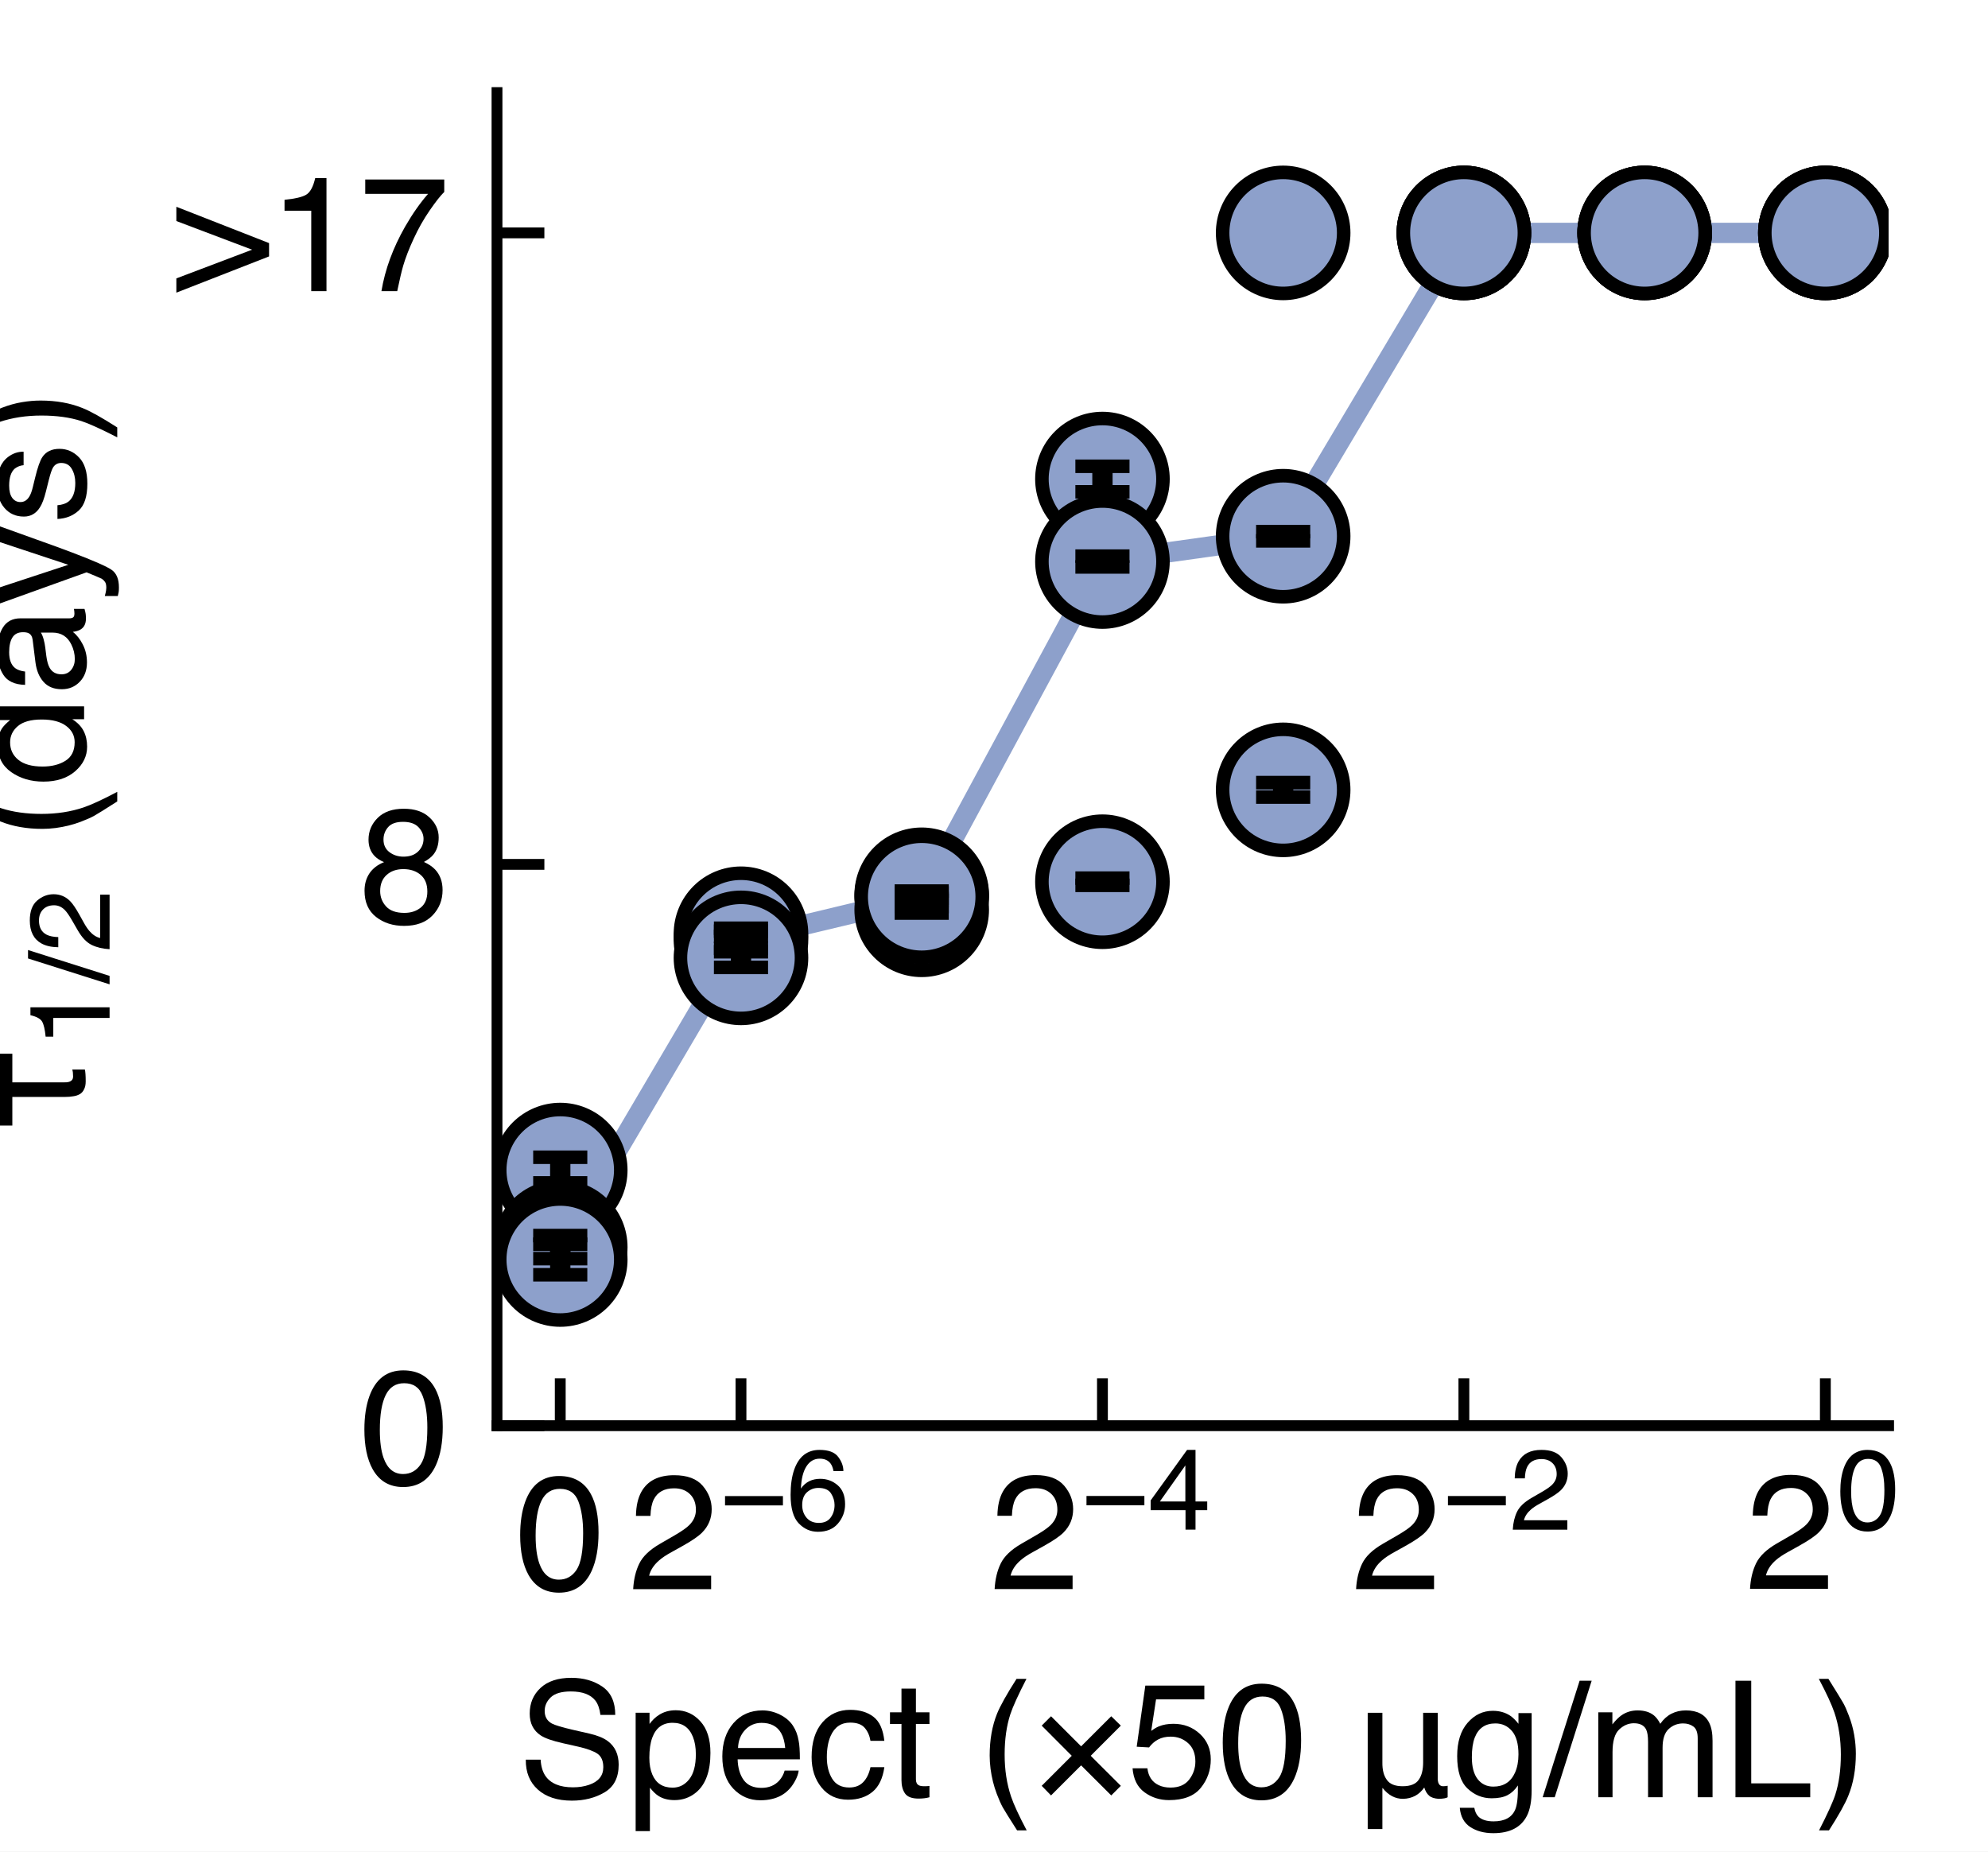
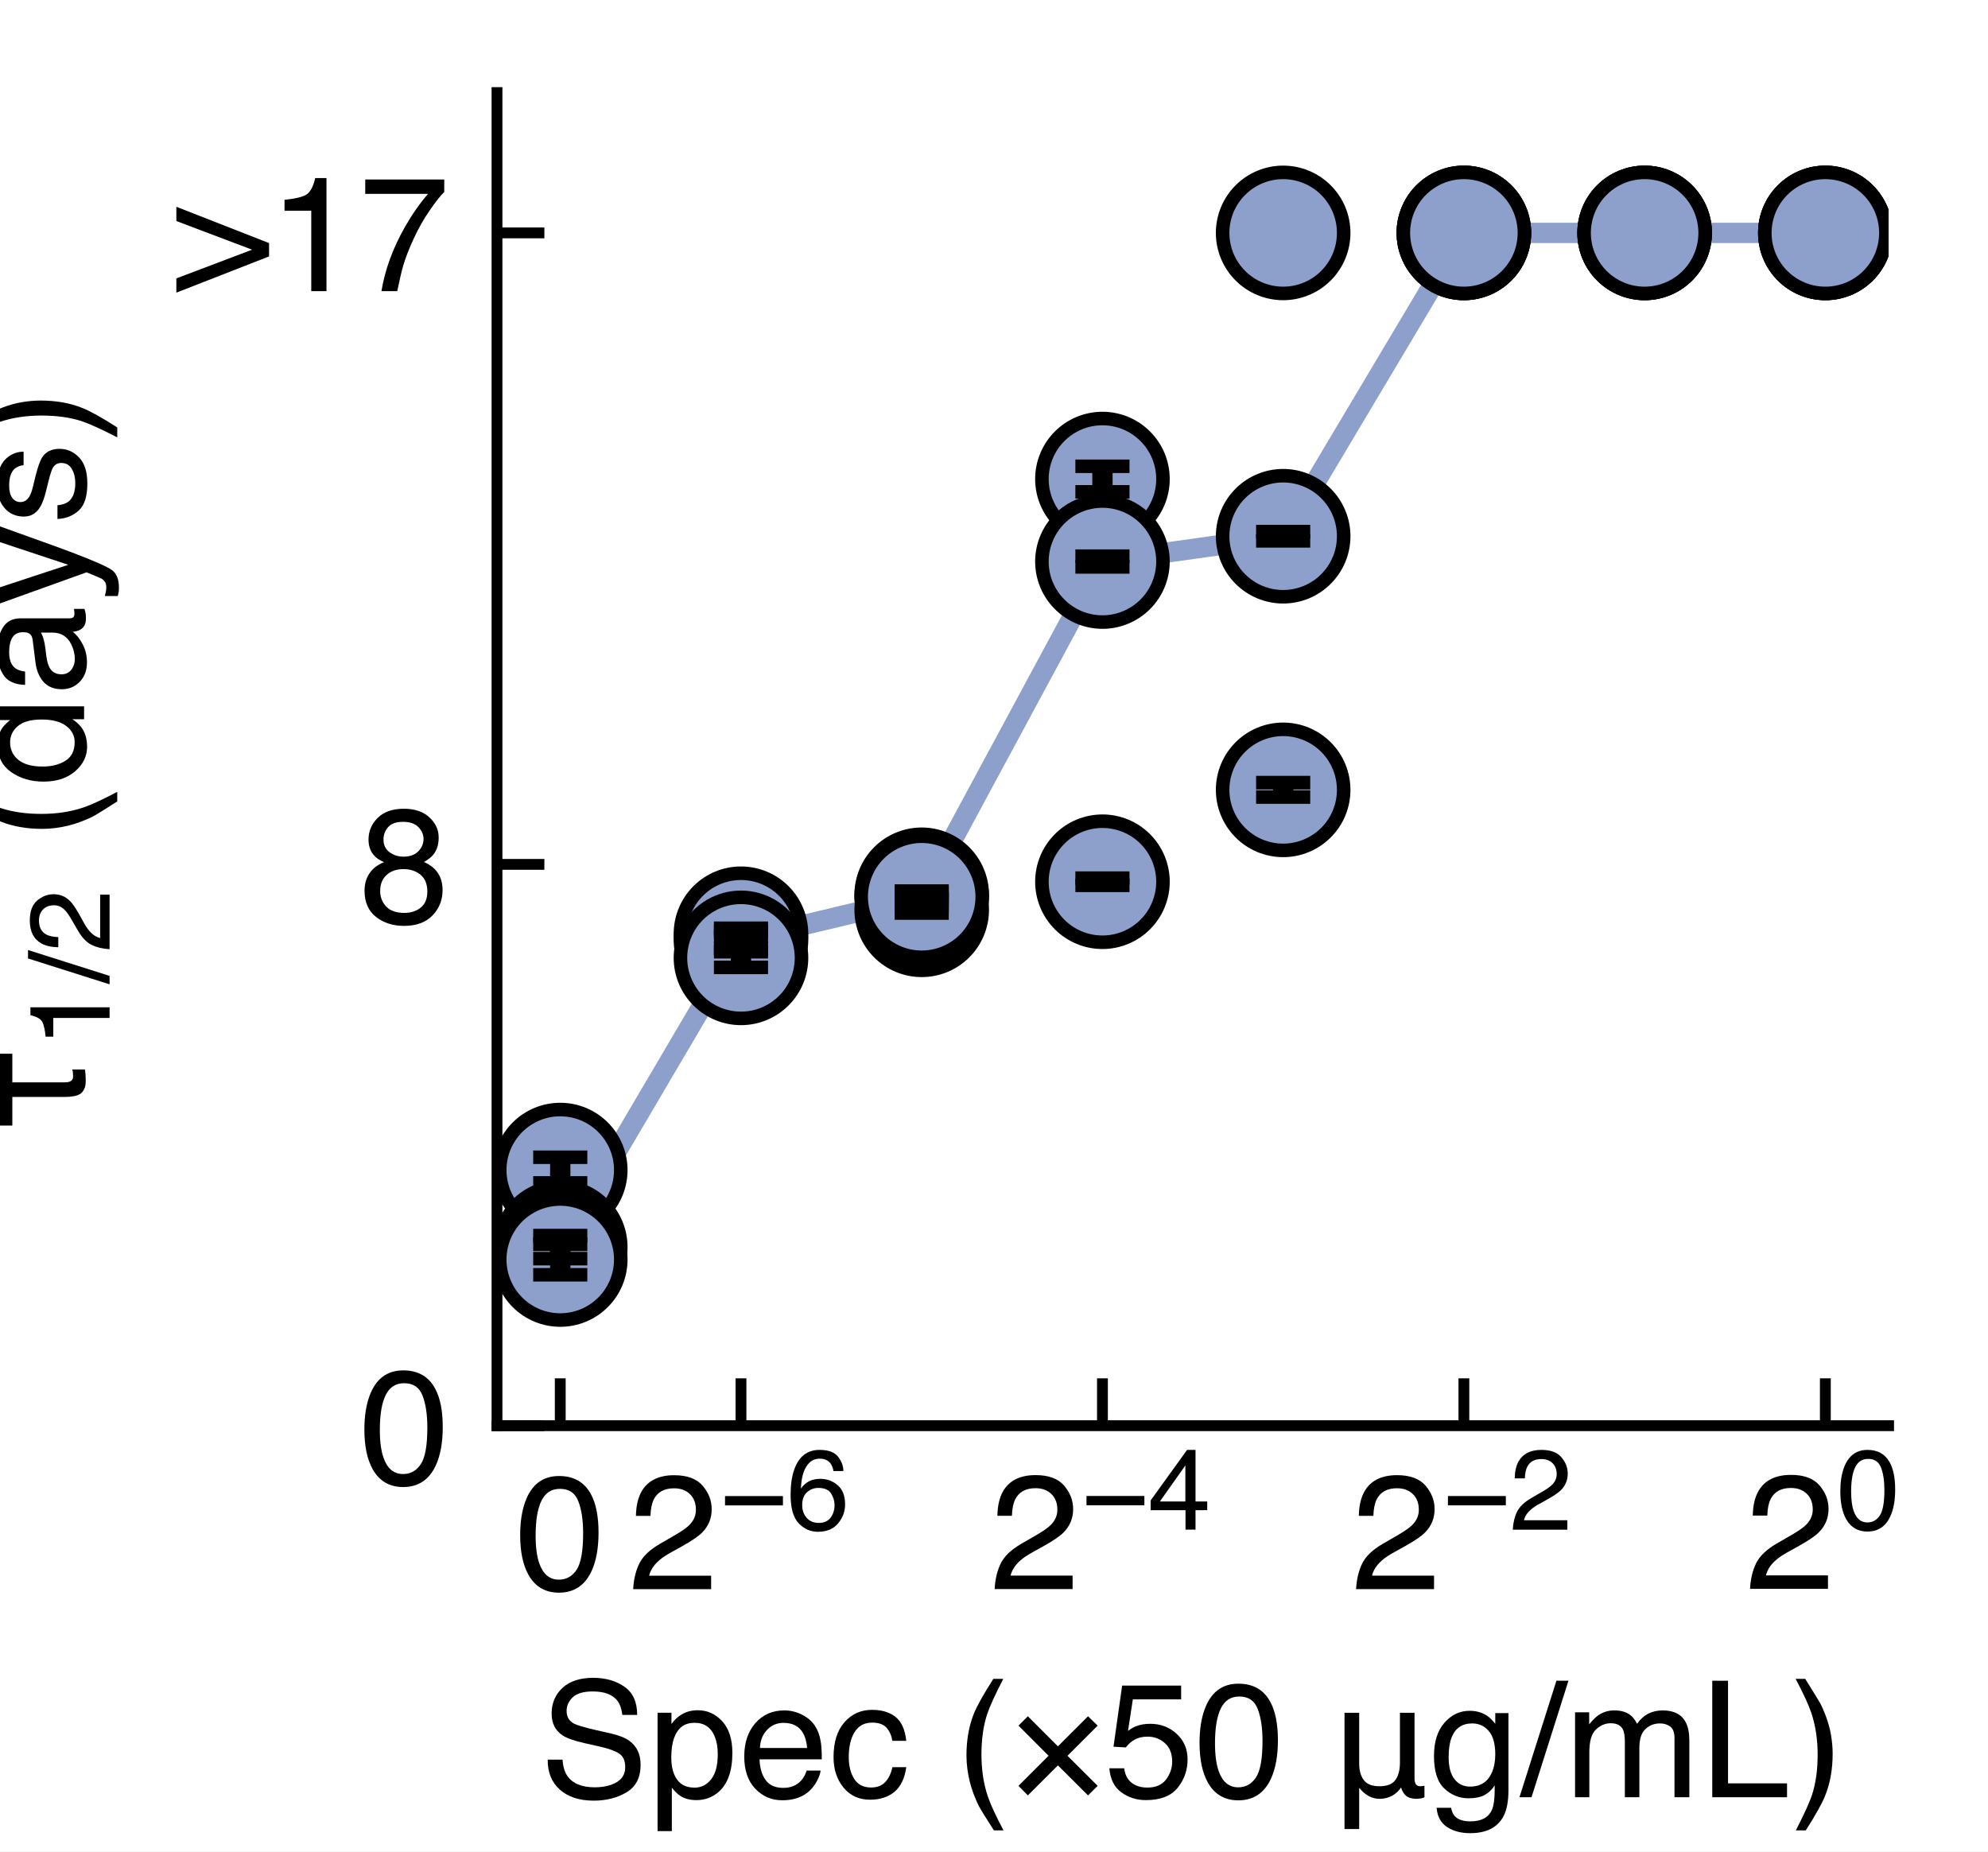
<svg xmlns="http://www.w3.org/2000/svg" xmlns:xlink="http://www.w3.org/1999/xlink" width="146.88pt" height="136.8pt" viewBox="0 0 146.88 136.8" version="1.1">
  <defs>
    <style type="text/css">*{stroke-linejoin: round; stroke-linecap: butt}</style>
  </defs>
  <g id="figure_1">
    <g id="patch_1">
      <path d="M 0 136.8  L 146.88 136.8  L 146.88 0  L 0 0  z " style="fill: #ffffff" />
    </g>
    <g id="axes_1">
      <g id="patch_2">
        <path d="M 36.72 105.336  L 139.536 105.336  L 139.536 6.84  L 36.72 6.84  z " style="fill: #ffffff" />
      </g>
      <g id="line2d_1">
-         <path d="M 41.393 92.141  L 54.746 69.451  L 68.099 66.256  L 81.452 41.489  L 94.804 39.619  L 108.157 17.208  L 121.51 17.208  L 134.863 17.208  " clip-path="url(#p0ee247a6ad)" style="fill: none; stroke: #8da0cb; stroke-width: 1.5; stroke-linecap: square" />
+         <path d="M 41.393 92.141  L 54.746 69.451  L 68.099 66.256  L 81.452 41.489  L 94.804 39.619  L 108.157 17.208  L 121.51 17.208  L 134.863 17.208  " clip-path="url(#pf0d273e343)" style="fill: none; stroke: #8da0cb; stroke-width: 1.5; stroke-linecap: square" />
      </g>
      <g id="PathCollection_1">
        <defs>
-           <path id="m793148f923" d="M 0 4.472  C 1.186 4.472 2.324 4.001 3.162 3.162  C 4.001 2.324 4.472 1.186 4.472 0  C 4.472 -1.186 4.001 -2.324 3.162 -3.162  C 2.324 -4.001 1.186 -4.472 0 -4.472  C -1.186 -4.472 -2.324 -4.001 -3.162 -3.162  C -4.001 -2.324 -4.472 -1.186 -4.472 0  C -4.472 1.186 -4.001 2.324 -3.162 3.162  C -2.324 4.001 -1.186 4.472 0 4.472  z " style="stroke: #000000" />
+           <path id="m8f351ffa37" d="M 0 4.472  C 1.186 4.472 2.324 4.001 3.162 3.162  C 4.001 2.324 4.472 1.186 4.472 0  C 4.472 -1.186 4.001 -2.324 3.162 -3.162  C 2.324 -4.001 1.186 -4.472 0 -4.472  C -1.186 -4.472 -2.324 -4.001 -3.162 -3.162  C -4.001 -2.324 -4.472 -1.186 -4.472 0  C -4.472 1.186 -4.001 2.324 -3.162 3.162  C -2.324 4.001 -1.186 4.472 0 4.472  z " style="stroke: #000000" />
        </defs>
-         <g clip-path="url(#p0ee247a6ad)">
-           <use xlink:href="#m793148f923" x="41.393" y="86.449" style="fill: #8da0cb; stroke: #000000" />
-           <use xlink:href="#m793148f923" x="54.746" y="69.451" style="fill: #8da0cb; stroke: #000000" />
-           <use xlink:href="#m793148f923" x="68.099" y="67.22" style="fill: #8da0cb; stroke: #000000" />
-           <use xlink:href="#m793148f923" x="81.452" y="65.146" style="fill: #8da0cb; stroke: #000000" />
-           <use xlink:href="#m793148f923" x="94.804" y="58.358" style="fill: #8da0cb; stroke: #000000" />
-           <use xlink:href="#m793148f923" x="108.157" y="17.208" style="fill: #8da0cb; stroke: #000000" />
-           <use xlink:href="#m793148f923" x="121.51" y="17.208" style="fill: #8da0cb; stroke: #000000" />
-           <use xlink:href="#m793148f923" x="134.863" y="17.208" style="fill: #8da0cb; stroke: #000000" />
+         <g clip-path="url(#pf0d273e343)">
+           <use xlink:href="#m8f351ffa37" x="41.393" y="86.449" style="fill: #8da0cb; stroke: #000000" />
+           <use xlink:href="#m8f351ffa37" x="54.746" y="69.451" style="fill: #8da0cb; stroke: #000000" />
+           <use xlink:href="#m8f351ffa37" x="68.099" y="67.22" style="fill: #8da0cb; stroke: #000000" />
+           <use xlink:href="#m8f351ffa37" x="81.452" y="65.146" style="fill: #8da0cb; stroke: #000000" />
+           <use xlink:href="#m8f351ffa37" x="94.804" y="58.358" style="fill: #8da0cb; stroke: #000000" />
+           <use xlink:href="#m8f351ffa37" x="108.157" y="17.208" style="fill: #8da0cb; stroke: #000000" />
+           <use xlink:href="#m8f351ffa37" x="121.51" y="17.208" style="fill: #8da0cb; stroke: #000000" />
+           <use xlink:href="#m8f351ffa37" x="134.863" y="17.208" style="fill: #8da0cb; stroke: #000000" />
        </g>
      </g>
      <g id="PathCollection_2">
-         <g clip-path="url(#p0ee247a6ad)">
-           <use xlink:href="#m793148f923" x="41.393" y="92.141" style="fill: #8da0cb; stroke: #000000" />
-           <use xlink:href="#m793148f923" x="54.746" y="68.99" style="fill: #8da0cb; stroke: #000000" />
-           <use xlink:href="#m793148f923" x="68.099" y="66.111" style="fill: #8da0cb; stroke: #000000" />
-           <use xlink:href="#m793148f923" x="81.452" y="35.394" style="fill: #8da0cb; stroke: #000000" />
-           <use xlink:href="#m793148f923" x="94.804" y="17.208" style="fill: #8da0cb; stroke: #000000" />
-           <use xlink:href="#m793148f923" x="108.157" y="17.208" style="fill: #8da0cb; stroke: #000000" />
-           <use xlink:href="#m793148f923" x="121.51" y="17.208" style="fill: #8da0cb; stroke: #000000" />
-           <use xlink:href="#m793148f923" x="134.863" y="17.208" style="fill: #8da0cb; stroke: #000000" />
+         <g clip-path="url(#pf0d273e343)">
+           <use xlink:href="#m8f351ffa37" x="41.393" y="92.141" style="fill: #8da0cb; stroke: #000000" />
+           <use xlink:href="#m8f351ffa37" x="54.746" y="68.99" style="fill: #8da0cb; stroke: #000000" />
+           <use xlink:href="#m8f351ffa37" x="68.099" y="66.111" style="fill: #8da0cb; stroke: #000000" />
+           <use xlink:href="#m8f351ffa37" x="81.452" y="35.394" style="fill: #8da0cb; stroke: #000000" />
+           <use xlink:href="#m8f351ffa37" x="94.804" y="17.208" style="fill: #8da0cb; stroke: #000000" />
+           <use xlink:href="#m8f351ffa37" x="108.157" y="17.208" style="fill: #8da0cb; stroke: #000000" />
+           <use xlink:href="#m8f351ffa37" x="121.51" y="17.208" style="fill: #8da0cb; stroke: #000000" />
+           <use xlink:href="#m8f351ffa37" x="134.863" y="17.208" style="fill: #8da0cb; stroke: #000000" />
        </g>
      </g>
      <g id="PathCollection_3">
-         <g clip-path="url(#p0ee247a6ad)">
-           <use xlink:href="#m793148f923" x="41.393" y="93.058" style="fill: #8da0cb; stroke: #000000" />
-           <use xlink:href="#m793148f923" x="54.746" y="70.771" style="fill: #8da0cb; stroke: #000000" />
-           <use xlink:href="#m793148f923" x="68.099" y="66.256" style="fill: #8da0cb; stroke: #000000" />
-           <use xlink:href="#m793148f923" x="81.452" y="41.489" style="fill: #8da0cb; stroke: #000000" />
-           <use xlink:href="#m793148f923" x="94.804" y="39.619" style="fill: #8da0cb; stroke: #000000" />
-           <use xlink:href="#m793148f923" x="108.157" y="17.208" style="fill: #8da0cb; stroke: #000000" />
-           <use xlink:href="#m793148f923" x="121.51" y="17.208" style="fill: #8da0cb; stroke: #000000" />
-           <use xlink:href="#m793148f923" x="134.863" y="17.208" style="fill: #8da0cb; stroke: #000000" />
+         <g clip-path="url(#pf0d273e343)">
+           <use xlink:href="#m8f351ffa37" x="41.393" y="93.058" style="fill: #8da0cb; stroke: #000000" />
+           <use xlink:href="#m8f351ffa37" x="54.746" y="70.771" style="fill: #8da0cb; stroke: #000000" />
+           <use xlink:href="#m8f351ffa37" x="68.099" y="66.256" style="fill: #8da0cb; stroke: #000000" />
+           <use xlink:href="#m8f351ffa37" x="81.452" y="41.489" style="fill: #8da0cb; stroke: #000000" />
+           <use xlink:href="#m8f351ffa37" x="94.804" y="39.619" style="fill: #8da0cb; stroke: #000000" />
+           <use xlink:href="#m8f351ffa37" x="108.157" y="17.208" style="fill: #8da0cb; stroke: #000000" />
+           <use xlink:href="#m8f351ffa37" x="121.51" y="17.208" style="fill: #8da0cb; stroke: #000000" />
+           <use xlink:href="#m8f351ffa37" x="134.863" y="17.208" style="fill: #8da0cb; stroke: #000000" />
        </g>
      </g>
      <g id="matplotlib.axis_1">
        <g id="xtick_1">
          <g id="line2d_2">
            <defs>
-               <path id="m453dc7b1a5" d="M 0 0  L 0 -3.5  " style="stroke: #000000; stroke-width: 0.8" />
+               <path id="m16c80f80c4" d="M 0 0  L 0 -3.5  " style="stroke: #000000; stroke-width: 0.8" />
            </defs>
            <g>
-               <use xlink:href="#m453dc7b1a5" x="41.393" y="105.336" style="stroke: #000000; stroke-width: 0.8" />
+               <use xlink:href="#m16c80f80c4" x="41.393" y="105.336" style="stroke: #000000; stroke-width: 0.8" />
            </g>
          </g>
          <g id="text_1">
            <g transform="translate(38.05689 117.4441) scale(0.12 -0.12)">
              <defs>
                <path id="Helvetica-30" d="M 1731 4475  Q 2600 4475 2988 3759  Q 3288 3206 3288 2244  Q 3288 1331 3016 734  Q 2622 -122 1728 -122  Q 922 -122 528 578  Q 200 1163 200 2147  Q 200 2909 397 3456  Q 766 4475 1731 4475  z M 1725 391  Q 2163 391 2422 778  Q 2681 1166 2681 2222  Q 2681 2984 2493 3476  Q 2306 3969 1766 3969  Q 1269 3969 1039 3501  Q 809 3034 809 2125  Q 809 1441 956 1025  Q 1181 391 1725 391  z " transform="scale(0.015625)" />
              </defs>
              <use xlink:href="#Helvetica-30" />
            </g>
          </g>
        </g>
        <g id="xtick_2">
          <g id="line2d_3">
            <g>
-               <use xlink:href="#m453dc7b1a5" x="54.746" y="105.336" style="stroke: #000000; stroke-width: 0.8" />
+               <use xlink:href="#m16c80f80c4" x="54.746" y="105.336" style="stroke: #000000; stroke-width: 0.8" />
            </g>
          </g>
          <g id="text_2">
            <g transform="translate(46.40618 117.4441) scale(0.12 -0.12)">
              <defs>
                <path id="Helvetica-32" d="M 200 0  Q 231 578 439 1006  Q 647 1434 1250 1784  L 1850 2131  Q 2253 2366 2416 2531  Q 2672 2791 2672 3125  Q 2672 3516 2437 3745  Q 2203 3975 1813 3975  Q 1234 3975 1013 3538  Q 894 3303 881 2888  L 309 2888  Q 319 3472 525 3841  Q 891 4491 1816 4491  Q 2584 4491 2939 4075  Q 3294 3659 3294 3150  Q 3294 2613 2916 2231  Q 2697 2009 2131 1694  L 1703 1456  Q 1397 1288 1222 1134  Q 909 863 828 531  L 3272 531  L 3272 0  L 200 0  z " transform="scale(0.015625)" />
                <path id="Helvetica-2212" d="M 3547 1894  L 3547 1369  L 288 1369  L 288 1894  L 3547 1894  z " transform="scale(0.015625)" />
                <path id="Helvetica-36" d="M 1872 4494  Q 2622 4494 2917 4105  Q 3213 3716 3213 3303  L 2656 3303  Q 2606 3569 2497 3719  Q 2294 4000 1881 4000  Q 1409 4000 1131 3564  Q 853 3128 822 2316  Q 1016 2600 1309 2741  Q 1578 2866 1909 2866  Q 2472 2866 2890 2506  Q 3309 2147 3309 1434  Q 3309 825 2912 354  Q 2516 -116 1781 -116  Q 1153 -116 697 361  Q 241 838 241 1966  Q 241 2800 444 3381  Q 834 4494 1872 4494  z M 1831 384  Q 2275 384 2495 682  Q 2716 981 2716 1388  Q 2716 1731 2519 2042  Q 2322 2353 1803 2353  Q 1441 2353 1167 2112  Q 894 1872 894 1388  Q 894 963 1142 673  Q 1391 384 1831 384  z " transform="scale(0.015625)" />
              </defs>
              <use xlink:href="#Helvetica-32" transform="translate(0 0.239063)" />
              <use xlink:href="#Helvetica-2212" transform="translate(56.53043 36.84687) scale(0.7)" />
              <use xlink:href="#Helvetica-36" transform="translate(97.40934 36.84687) scale(0.7)" />
            </g>
          </g>
        </g>
        <g id="xtick_3">
          <g id="line2d_4">
            <g>
-               <use xlink:href="#m453dc7b1a5" x="81.452" y="105.336" style="stroke: #000000; stroke-width: 0.8" />
+               <use xlink:href="#m16c80f80c4" x="81.452" y="105.336" style="stroke: #000000; stroke-width: 0.8" />
            </g>
          </g>
          <g id="text_3">
            <g transform="translate(73.11164 117.4441) scale(0.12 -0.12)">
              <defs>
                <path id="Helvetica-34" d="M 2116 1584  L 2116 3613  L 681 1584  L 2116 1584  z M 2125 0  L 2125 1094  L 163 1094  L 163 1644  L 2213 4488  L 2688 4488  L 2688 1584  L 3347 1584  L 3347 1094  L 2688 1094  L 2688 0  L 2125 0  z " transform="scale(0.015625)" />
              </defs>
              <use xlink:href="#Helvetica-32" transform="translate(0 0.304688)" />
              <use xlink:href="#Helvetica-2212" transform="translate(56.53043 36.9125) scale(0.7)" />
              <use xlink:href="#Helvetica-34" transform="translate(97.40934 36.9125) scale(0.7)" />
            </g>
          </g>
        </g>
        <g id="xtick_4">
          <g id="line2d_5">
            <g>
-               <use xlink:href="#m453dc7b1a5" x="108.157" y="105.336" style="stroke: #000000; stroke-width: 0.8" />
+               <use xlink:href="#m16c80f80c4" x="108.157" y="105.336" style="stroke: #000000; stroke-width: 0.8" />
            </g>
          </g>
          <g id="text_4">
            <g transform="translate(99.81709 117.4441) scale(0.12 -0.12)">
              <use xlink:href="#Helvetica-32" transform="translate(0 0.271875)" />
              <use xlink:href="#Helvetica-2212" transform="translate(56.53043 36.87969) scale(0.7)" />
              <use xlink:href="#Helvetica-32" transform="translate(97.40934 36.87969) scale(0.7)" />
            </g>
          </g>
        </g>
        <g id="xtick_5">
          <g id="line2d_6">
            <g>
-               <use xlink:href="#m453dc7b1a5" x="134.863" y="105.336" style="stroke: #000000; stroke-width: 0.8" />
+               <use xlink:href="#m16c80f80c4" x="134.863" y="105.336" style="stroke: #000000; stroke-width: 0.8" />
            </g>
          </g>
          <g id="text_5">
            <g transform="translate(128.9225 117.4441) scale(0.12 -0.12)">
              <use xlink:href="#Helvetica-32" transform="translate(0 0.446875)" />
              <use xlink:href="#Helvetica-30" transform="translate(56.53043 37.05469) scale(0.7)" />
            </g>
          </g>
        </g>
        <g id="text_6">
-           <g transform="translate(38.268 132.8254) scale(0.12 -0.12)">
+           <g transform="translate(39.888 132.8254) scale(0.12 -0.12)">
            <defs>
              <path id="Helvetica-53" d="M 894 1481  Q 916 1091 1078 847  Q 1388 391 2169 391  Q 2519 391 2806 491  Q 3363 684 3363 1184  Q 3363 1559 3128 1719  Q 2891 1875 2384 1991  L 1763 2131  Q 1153 2269 900 2434  Q 463 2722 463 3294  Q 463 3913 891 4309  Q 1319 4706 2103 4706  Q 2825 4706 3329 4357  Q 3834 4009 3834 3244  L 3250 3244  Q 3203 3613 3050 3809  Q 2766 4169 2084 4169  Q 1534 4169 1293 3937  Q 1053 3706 1053 3400  Q 1053 3063 1334 2906  Q 1519 2806 2169 2656  L 2813 2509  Q 3278 2403 3531 2219  Q 3969 1897 3969 1284  Q 3969 522 3414 194  Q 2859 -134 2125 -134  Q 1269 -134 784 303  Q 300 738 309 1481  L 894 1481  z M 2150 4716  L 2150 4716  z " transform="scale(0.015625)" />
              <path id="Helvetica-70" d="M 1825 378  Q 2219 378 2480 708  Q 2741 1038 2741 1694  Q 2741 2094 2625 2381  Q 2406 2934 1825 2934  Q 1241 2934 1025 2350  Q 909 2038 909 1556  Q 909 1169 1025 897  Q 1244 378 1825 378  z M 369 3331  L 916 3331  L 916 2888  Q 1084 3116 1284 3241  Q 1569 3428 1953 3428  Q 2522 3428 2919 2992  Q 3316 2556 3316 1747  Q 3316 653 2744 184  Q 2381 -113 1900 -113  Q 1522 -113 1266 53  Q 1116 147 931 375  L 931 -1334  L 369 -1334  L 369 3331  z " transform="scale(0.015625)" />
              <path id="Helvetica-65" d="M 1806 3422  Q 2163 3422 2497 3255  Q 2831 3088 3006 2822  Q 3175 2569 3231 2231  Q 3281 2000 3281 1494  L 828 1494  Q 844 984 1069 676  Q 1294 369 1766 369  Q 2206 369 2469 659  Q 2619 828 2681 1050  L 3234 1050  Q 3213 866 3089 639  Q 2966 413 2813 269  Q 2556 19 2178 -69  Q 1975 -119 1719 -119  Q 1094 -119 659 336  Q 225 791 225 1609  Q 225 2416 662 2919  Q 1100 3422 1806 3422  z M 2703 1941  Q 2669 2306 2544 2525  Q 2313 2931 1772 2931  Q 1384 2931 1121 2651  Q 859 2372 844 1941  L 2703 1941  z M 1753 3428  L 1753 3428  z " transform="scale(0.015625)" />
              <path id="Helvetica-63" d="M 1703 3444  Q 2269 3444 2623 3169  Q 2978 2894 3050 2222  L 2503 2222  Q 2453 2531 2275 2736  Q 2097 2941 1703 2941  Q 1166 2941 934 2416  Q 784 2075 784 1575  Q 784 1072 996 728  Q 1209 384 1666 384  Q 2016 384 2220 598  Q 2425 813 2503 1184  L 3050 1184  Q 2956 519 2581 211  Q 2206 -97 1622 -97  Q 966 -97 575 383  Q 184 863 184 1581  Q 184 2463 612 2953  Q 1041 3444 1703 3444  z M 1616 3428  L 1616 3428  z " transform="scale(0.015625)" />
-               <path id="Helvetica-74" d="M 525 4281  L 1094 4281  L 1094 3347  L 1628 3347  L 1628 2888  L 1094 2888  L 1094 703  Q 1094 528 1213 469  Q 1278 434 1431 434  Q 1472 434 1519 436  Q 1566 438 1628 444  L 1628 0  Q 1531 -28 1426 -40  Q 1322 -53 1200 -53  Q 806 -53 665 148  Q 525 350 525 672  L 525 2888  L 72 2888  L 72 3347  L 525 3347  L 525 4281  z " transform="scale(0.015625)" />
              <path id="Helvetica-20" transform="scale(0.015625)" />
              <path id="Helvetica-28" d="M 1894 4666  Q 1403 3713 1256 3263  Q 1034 2578 1034 1681  Q 1034 775 1288 25  Q 1444 -438 1903 -1306  L 1525 -1306  Q 1069 -594 959 -397  Q 850 -200 722 138  Q 547 600 478 1125  Q 444 1397 444 1644  Q 444 2569 734 3291  Q 919 3750 1503 4666  L 1894 4666  z " transform="scale(0.015625)" />
              <path id="Helvetica-d7" d="M 363 2822  L 731 3191  L 1916 2006  L 3103 3191  L 3481 2822  L 2294 1634  L 3481 450  L 3103 72  L 1916 1256  L 731 72  L 363 450  L 1547 1634  L 363 2822  z " transform="scale(0.015625)" />
              <path id="Helvetica-35" d="M 791 1141  Q 847 659 1238 475  Q 1438 381 1700 381  Q 2200 381 2440 700  Q 2681 1019 2681 1406  Q 2681 1875 2395 2131  Q 2109 2388 1709 2388  Q 1419 2388 1211 2275  Q 1003 2163 856 1963  L 369 1991  L 709 4400  L 3034 4400  L 3034 3856  L 1131 3856  L 941 2613  Q 1097 2731 1238 2791  Q 1488 2894 1816 2894  Q 2431 2894 2859 2497  Q 3288 2100 3288 1491  Q 3288 856 2895 371  Q 2503 -113 1644 -113  Q 1097 -113 676 195  Q 256 503 206 1141  L 791 1141  z " transform="scale(0.015625)" />
              <path id="Helvetica-3bc" d="M 575 3328  L 1153 3328  L 1153 1369  Q 1147 934 1325 691  Q 1497 434 1953 434  Q 2419 434 2591 697  Q 2759 941 2759 1369  L 2759 3328  L 3334 3328  L 3334 806  Q 3316 434 3547 434  Q 3634 434 3725 453  L 3725 0  Q 3641 -56 3372 -63  Q 3109 -44 2994 63  Q 2872 166 2803 384  Q 2503 -50 1966 -63  Q 1503 -63 1166 359  L 1153 359  L 1153 -1253  L 575 -1253  L 575 3328  z " transform="scale(0.015625)" />
              <path id="Helvetica-67" d="M 1594 3406  Q 1988 3406 2281 3213  Q 2441 3103 2606 2894  L 2606 3316  L 3125 3316  L 3125 272  Q 3125 -366 2938 -734  Q 2588 -1416 1616 -1416  Q 1075 -1416 706 -1173  Q 338 -931 294 -416  L 866 -416  Q 906 -641 1028 -763  Q 1219 -950 1628 -950  Q 2275 -950 2475 -494  Q 2594 -225 2584 466  Q 2416 209 2178 84  Q 1941 -41 1550 -41  Q 1006 -41 598 345  Q 191 731 191 1622  Q 191 2463 602 2934  Q 1013 3406 1594 3406  z M 2606 1688  Q 2606 2309 2350 2609  Q 2094 2909 1697 2909  Q 1103 2909 884 2353  Q 769 2056 769 1575  Q 769 1009 998 714  Q 1228 419 1616 419  Q 2222 419 2469 966  Q 2606 1275 2606 1688  z M 1659 3428  L 1659 3428  z " transform="scale(0.015625)" />
              <path id="Helvetica-2f" d="M 1456 4591  L 1931 4591  L 475 0  L 0 0  L 1456 4591  z " transform="scale(0.015625)" />
              <path id="Helvetica-6d" d="M 413 3347  L 969 3347  L 969 2872  Q 1169 3119 1331 3231  Q 1609 3422 1963 3422  Q 2363 3422 2606 3225  Q 2744 3113 2856 2894  Q 3044 3163 3297 3292  Q 3550 3422 3866 3422  Q 4541 3422 4784 2934  Q 4916 2672 4916 2228  L 4916 0  L 4331 0  L 4331 2325  Q 4331 2659 4164 2784  Q 3997 2909 3756 2909  Q 3425 2909 3186 2687  Q 2947 2466 2947 1947  L 2947 0  L 2375 0  L 2375 2184  Q 2375 2525 2294 2681  Q 2166 2916 1816 2916  Q 1497 2916 1236 2669  Q 975 2422 975 1775  L 975 0  L 413 0  L 413 3347  z " transform="scale(0.015625)" />
              <path id="Helvetica-4c" d="M 488 4591  L 1109 4591  L 1109 547  L 3434 547  L 3434 0  L 488 0  L 488 4591  z " transform="scale(0.015625)" />
              <path id="Helvetica-29" d="M 222 -1306  Q 719 -338 863 106  Q 1081 778 1081 1681  Q 1081 2584 828 3334  Q 672 3797 213 4666  L 591 4666  Q 1072 3897 1173 3717  Q 1275 3538 1394 3222  Q 1544 2831 1608 2450  Q 1672 2069 1672 1716  Q 1672 791 1378 66  Q 1194 -400 613 -1306  L 222 -1306  z " transform="scale(0.015625)" />
            </defs>
            <use xlink:href="#Helvetica-53" transform="translate(0 0.3125)" />
            <use xlink:href="#Helvetica-70" transform="translate(66.69922 0.3125)" />
            <use xlink:href="#Helvetica-65" transform="translate(122.3145 0.3125)" />
            <use xlink:href="#Helvetica-63" transform="translate(177.9297 0.3125)" />
-             <use xlink:href="#Helvetica-74" transform="translate(227.9297 0.3125)" />
-             <use xlink:href="#Helvetica-20" transform="translate(255.7129 0.3125)" />
-             <use xlink:href="#Helvetica-28" transform="translate(283.4961 0.3125)" />
-             <use xlink:href="#Helvetica-d7" transform="translate(316.7969 0.3125)" />
-             <use xlink:href="#Helvetica-35" transform="translate(375.1953 0.3125)" />
-             <use xlink:href="#Helvetica-30" transform="translate(430.8105 0.3125)" />
-             <use xlink:href="#Helvetica-20" transform="translate(486.4258 0.3125)" />
-             <use xlink:href="#Helvetica-3bc" transform="translate(514.209 0.3125)" />
-             <use xlink:href="#Helvetica-67" transform="translate(575.293 0.3125)" />
-             <use xlink:href="#Helvetica-2f" transform="translate(630.9082 0.3125)" />
-             <use xlink:href="#Helvetica-6d" transform="translate(658.6914 0.3125)" />
-             <use xlink:href="#Helvetica-4c" transform="translate(741.9922 0.3125)" />
-             <use xlink:href="#Helvetica-29" transform="translate(797.6074 0.3125)" />
+             <use xlink:href="#Helvetica-20" transform="translate(227.9297 0.3125)" />
+             <use xlink:href="#Helvetica-28" transform="translate(255.7129 0.3125)" />
+             <use xlink:href="#Helvetica-d7" transform="translate(289.0137 0.3125)" />
+             <use xlink:href="#Helvetica-35" transform="translate(347.4121 0.3125)" />
+             <use xlink:href="#Helvetica-30" transform="translate(403.0273 0.3125)" />
+             <use xlink:href="#Helvetica-20" transform="translate(458.6426 0.3125)" />
+             <use xlink:href="#Helvetica-3bc" transform="translate(486.4258 0.3125)" />
+             <use xlink:href="#Helvetica-67" transform="translate(547.5098 0.3125)" />
+             <use xlink:href="#Helvetica-2f" transform="translate(603.125 0.3125)" />
+             <use xlink:href="#Helvetica-6d" transform="translate(630.9082 0.3125)" />
+             <use xlink:href="#Helvetica-4c" transform="translate(714.209 0.3125)" />
+             <use xlink:href="#Helvetica-29" transform="translate(769.8242 0.3125)" />
          </g>
        </g>
      </g>
      <g id="matplotlib.axis_2">
        <g id="ytick_1">
          <g id="line2d_7">
            <defs>
-               <path id="m470ce628b9" d="M 0 0  L 3.5 0  " style="stroke: #000000; stroke-width: 0.8" />
+               <path id="md9f07dbd99" d="M 0 0  L 3.5 0  " style="stroke: #000000; stroke-width: 0.8" />
            </defs>
            <g>
-               <use xlink:href="#m470ce628b9" x="36.72" y="105.336" style="stroke: #000000; stroke-width: 0.8" />
+               <use xlink:href="#md9f07dbd99" x="36.72" y="105.336" style="stroke: #000000; stroke-width: 0.8" />
            </g>
          </g>
          <g id="text_7">
            <g transform="translate(26.54688 109.6401) scale(0.12 -0.12)">
              <use xlink:href="#Helvetica-30" />
            </g>
          </g>
        </g>
        <g id="ytick_2">
          <g id="line2d_8">
            <g>
-               <use xlink:href="#m470ce628b9" x="36.72" y="63.864" style="stroke: #000000; stroke-width: 0.8" />
+               <use xlink:href="#md9f07dbd99" x="36.72" y="63.864" style="stroke: #000000; stroke-width: 0.8" />
            </g>
          </g>
          <g id="text_8">
            <g transform="translate(26.54688 68.16806) scale(0.12 -0.12)">
              <defs>
                <path id="Helvetica-38" d="M 1741 2600  Q 2113 2600 2322 2808  Q 2531 3016 2531 3303  Q 2531 3553 2331 3762  Q 2131 3972 1722 3972  Q 1316 3972 1134 3762  Q 953 3553 953 3272  Q 953 2956 1187 2778  Q 1422 2600 1741 2600  z M 1775 384  Q 2166 384 2423 595  Q 2681 806 2681 1225  Q 2681 1659 2415 1884  Q 2150 2109 1734 2109  Q 1331 2109 1076 1879  Q 822 1650 822 1244  Q 822 894 1055 639  Q 1288 384 1775 384  z M 975 2384  Q 741 2484 609 2619  Q 363 2869 363 3269  Q 363 3769 725 4128  Q 1088 4488 1753 4488  Q 2397 4488 2762 4148  Q 3128 3809 3128 3356  Q 3128 2938 2916 2678  Q 2797 2531 2547 2391  Q 2825 2263 2984 2097  Q 3281 1784 3281 1284  Q 3281 694 2884 283  Q 2488 -128 1763 -128  Q 1109 -128 657 226  Q 206 581 206 1256  Q 206 1653 400 1942  Q 594 2231 975 2384  z " transform="scale(0.015625)" />
              </defs>
              <use xlink:href="#Helvetica-38" />
            </g>
          </g>
        </g>
        <g id="ytick_3">
          <g id="line2d_9">
            <g>
-               <use xlink:href="#m470ce628b9" x="36.72" y="17.208" style="stroke: #000000; stroke-width: 0.8" />
+               <use xlink:href="#md9f07dbd99" x="36.72" y="17.208" style="stroke: #000000; stroke-width: 0.8" />
            </g>
          </g>
          <g id="text_9">
            <g transform="translate(12.865 21.51206) scale(0.12 -0.12)">
              <defs>
                <path id="Helvetica-3e" d="M 3741 1369  L 88 -59  L 88 503  L 3072 1634  L 88 2763  L 88 3325  L 3741 1894  L 3741 1369  z " transform="scale(0.015625)" />
                <path id="Helvetica-31" d="M 613 3169  L 613 3600  Q 1222 3659 1462 3798  Q 1703 3938 1822 4456  L 2266 4456  L 2266 0  L 1666 0  L 1666 3169  L 613 3169  z " transform="scale(0.015625)" />
                <path id="Helvetica-37" d="M 3347 4400  L 3347 3909  Q 3131 3700 2773 3181  Q 2416 2663 2141 2063  Q 1869 1478 1728 997  Q 1638 688 1494 0  L 872 0  Q 1084 1281 1809 2550  Q 2238 3294 2709 3834  L 234 3834  L 234 4400  L 3347 4400  z " transform="scale(0.015625)" />
              </defs>
              <use xlink:href="#Helvetica-3e" />
              <use xlink:href="#Helvetica-31" x="58.398" />
              <use xlink:href="#Helvetica-37" x="114.014" />
            </g>
          </g>
        </g>
        <g id="text_10">
          <g transform="translate(6.225 83.508) rotate(-90) scale(0.12 -0.12)">
            <defs>
              <path id="Helvetica-3c4" d="M 184 3328  L 3016 3328  L 3016 2828  L 1888 2828  L 1888 775  Q 1881 428 2125 434  Q 2291 434 2394 466  L 2394 -31  Q 2253 -63 1925 -63  Q 1728 -63 1606 6  Q 1484 63 1422 172  Q 1356 288 1338 434  Q 1313 575 1313 750  L 1313 2828  L 184 2828  L 184 3328  z " transform="scale(0.015625)" />
              <path id="Helvetica-64" d="M 769 1634  Q 769 1097 997 734  Q 1225 372 1728 372  Q 2119 372 2370 708  Q 2622 1044 2622 1672  Q 2622 2306 2362 2611  Q 2103 2916 1722 2916  Q 1297 2916 1033 2591  Q 769 2266 769 1634  z M 1616 3406  Q 2000 3406 2259 3244  Q 2409 3150 2600 2916  L 2600 4606  L 3141 4606  L 3141 0  L 2634 0  L 2634 466  Q 2438 156 2169 18  Q 1900 -119 1553 -119  Q 994 -119 584 351  Q 175 822 175 1603  Q 175 2334 548 2870  Q 922 3406 1616 3406  z " transform="scale(0.015625)" />
              <path id="Helvetica-61" d="M 844 891  Q 844 647 1022 506  Q 1200 366 1444 366  Q 1741 366 2019 503  Q 2488 731 2488 1250  L 2488 1703  Q 2384 1638 2221 1594  Q 2059 1550 1903 1531  L 1563 1488  Q 1256 1447 1103 1359  Q 844 1213 844 891  z M 2206 2028  Q 2400 2053 2466 2191  Q 2503 2266 2503 2406  Q 2503 2694 2298 2823  Q 2094 2953 1713 2953  Q 1272 2953 1088 2716  Q 984 2584 953 2325  L 428 2325  Q 444 2944 830 3186  Q 1216 3428 1725 3428  Q 2316 3428 2684 3203  Q 3050 2978 3050 2503  L 3050 575  Q 3050 488 3086 434  Q 3122 381 3238 381  Q 3275 381 3322 386  Q 3369 391 3422 400  L 3422 -16  Q 3291 -53 3222 -62  Q 3153 -72 3034 -72  Q 2744 -72 2613 134  Q 2544 244 2516 444  Q 2344 219 2022 53  Q 1700 -113 1313 -113  Q 847 -113 551 170  Q 256 453 256 878  Q 256 1344 547 1600  Q 838 1856 1309 1916  L 2206 2028  z M 1741 3428  L 1741 3428  z " transform="scale(0.015625)" />
              <path id="Helvetica-79" d="M 2503 3347  L 3125 3347  Q 3006 3025 2597 1878  Q 2291 1016 2084 472  Q 1597 -809 1397 -1090  Q 1197 -1372 709 -1372  Q 591 -1372 527 -1362  Q 463 -1353 369 -1328  L 369 -816  Q 516 -856 581 -865  Q 647 -875 697 -875  Q 853 -875 926 -823  Q 1000 -772 1050 -697  Q 1066 -672 1162 -440  Q 1259 -209 1303 -97  L 66 3347  L 703 3347  L 1600 622  L 2503 3347  z M 1597 3428  L 1597 3428  z " transform="scale(0.015625)" />
              <path id="Helvetica-73" d="M 747 1050  Q 772 769 888 619  Q 1100 347 1625 347  Q 1938 347 2175 483  Q 2413 619 2413 903  Q 2413 1119 2222 1231  Q 2100 1300 1741 1391  L 1294 1503  Q 866 1609 663 1741  Q 300 1969 300 2372  Q 300 2847 642 3140  Q 984 3434 1563 3434  Q 2319 3434 2653 2991  Q 2863 2709 2856 2384  L 2325 2384  Q 2309 2575 2191 2731  Q 1997 2953 1519 2953  Q 1200 2953 1036 2831  Q 872 2709 872 2509  Q 872 2291 1088 2159  Q 1213 2081 1456 2022  L 1828 1931  Q 2434 1784 2641 1647  Q 2969 1431 2969 969  Q 2969 522 2630 197  Q 2291 -128 1597 -128  Q 850 -128 539 211  Q 228 550 206 1050  L 747 1050  z M 1578 3428  L 1578 3428  z " transform="scale(0.015625)" />
            </defs>
            <use xlink:href="#Helvetica-3c4" transform="translate(0 0.09375)" />
            <use xlink:href="#Helvetica-31" transform="translate(50.91519 -15.59531) scale(0.7)" />
            <use xlink:href="#Helvetica-2f" transform="translate(89.84586 -15.59531) scale(0.7)" />
            <use xlink:href="#Helvetica-32" transform="translate(109.2941 -15.59531) scale(0.7)" />
            <use xlink:href="#Helvetica-20" transform="translate(150.8396 0.09375)" />
            <use xlink:href="#Helvetica-28" transform="translate(178.6228 0.09375)" />
            <use xlink:href="#Helvetica-64" transform="translate(211.9236 0.09375)" />
            <use xlink:href="#Helvetica-61" transform="translate(267.5388 0.09375)" />
            <use xlink:href="#Helvetica-79" transform="translate(323.1541 0.09375)" />
            <use xlink:href="#Helvetica-73" transform="translate(373.1541 0.09375)" />
            <use xlink:href="#Helvetica-29" transform="translate(423.1541 0.09375)" />
          </g>
        </g>
      </g>
      <g id="LineCollection_1">
-         <path d="M 41.393 87.397  L 41.393 85.502  " clip-path="url(#p0ee247a6ad)" style="fill: none; stroke: #000000; stroke-width: 1.5" />
-         <path d="M 54.746 70.321  L 54.746 68.58  " clip-path="url(#p0ee247a6ad)" style="fill: none; stroke: #000000; stroke-width: 1.5" />
-         <path d="M 68.099 67.461  L 68.099 66.98  " clip-path="url(#p0ee247a6ad)" style="fill: none; stroke: #000000; stroke-width: 1.5" />
-         <path d="M 81.452 65.413  L 81.452 64.879  " clip-path="url(#p0ee247a6ad)" style="fill: none; stroke: #000000; stroke-width: 1.5" />
-         <path d="M 94.804 58.892  L 94.804 57.824  " clip-path="url(#p0ee247a6ad)" style="fill: none; stroke: #000000; stroke-width: 1.5" />
-         <path clip-path="url(#p0ee247a6ad)" style="fill: none; stroke: #000000; stroke-width: 1.5" />
-         <path clip-path="url(#p0ee247a6ad)" style="fill: none; stroke: #000000; stroke-width: 1.5" />
-         <path clip-path="url(#p0ee247a6ad)" style="fill: none; stroke: #000000; stroke-width: 1.5" />
+         <path d="M 41.393 87.397  L 41.393 85.502  " clip-path="url(#pf0d273e343)" style="fill: none; stroke: #000000; stroke-width: 1.5" />
+         <path d="M 54.746 70.321  L 54.746 68.58  " clip-path="url(#pf0d273e343)" style="fill: none; stroke: #000000; stroke-width: 1.5" />
+         <path d="M 68.099 67.461  L 68.099 66.98  " clip-path="url(#pf0d273e343)" style="fill: none; stroke: #000000; stroke-width: 1.5" />
+         <path d="M 81.452 65.413  L 81.452 64.879  " clip-path="url(#pf0d273e343)" style="fill: none; stroke: #000000; stroke-width: 1.5" />
+         <path d="M 94.804 58.892  L 94.804 57.824  " clip-path="url(#pf0d273e343)" style="fill: none; stroke: #000000; stroke-width: 1.5" />
+         <path clip-path="url(#pf0d273e343)" style="fill: none; stroke: #000000; stroke-width: 1.5" />
+         <path clip-path="url(#pf0d273e343)" style="fill: none; stroke: #000000; stroke-width: 1.5" />
+         <path clip-path="url(#pf0d273e343)" style="fill: none; stroke: #000000; stroke-width: 1.5" />
      </g>
      <g id="line2d_10">
        <defs>
-           <path id="m4bcc9708e5" d="M 2 0  L -2 -0  " style="stroke: #000000" />
+           <path id="m5702215c6d" d="M 2 0  L -2 -0  " style="stroke: #000000" />
        </defs>
-         <g clip-path="url(#p0ee247a6ad)">
-           <use xlink:href="#m4bcc9708e5" x="41.393" y="87.397" style="stroke: #000000" />
-           <use xlink:href="#m4bcc9708e5" x="54.746" y="70.321" style="stroke: #000000" />
-           <use xlink:href="#m4bcc9708e5" x="68.099" y="67.461" style="stroke: #000000" />
-           <use xlink:href="#m4bcc9708e5" x="81.452" y="65.413" style="stroke: #000000" />
-           <use xlink:href="#m4bcc9708e5" x="94.804" y="58.892" style="stroke: #000000" />
+         <g clip-path="url(#pf0d273e343)">
+           <use xlink:href="#m5702215c6d" x="41.393" y="87.397" style="stroke: #000000" />
+           <use xlink:href="#m5702215c6d" x="54.746" y="70.321" style="stroke: #000000" />
+           <use xlink:href="#m5702215c6d" x="68.099" y="67.461" style="stroke: #000000" />
+           <use xlink:href="#m5702215c6d" x="81.452" y="65.413" style="stroke: #000000" />
+           <use xlink:href="#m5702215c6d" x="94.804" y="58.892" style="stroke: #000000" />
        </g>
      </g>
      <g id="line2d_11">
-         <g clip-path="url(#p0ee247a6ad)">
-           <use xlink:href="#m4bcc9708e5" x="41.393" y="85.502" style="stroke: #000000" />
-           <use xlink:href="#m4bcc9708e5" x="54.746" y="68.58" style="stroke: #000000" />
-           <use xlink:href="#m4bcc9708e5" x="68.099" y="66.98" style="stroke: #000000" />
-           <use xlink:href="#m4bcc9708e5" x="81.452" y="64.879" style="stroke: #000000" />
-           <use xlink:href="#m4bcc9708e5" x="94.804" y="57.824" style="stroke: #000000" />
+         <g clip-path="url(#pf0d273e343)">
+           <use xlink:href="#m5702215c6d" x="41.393" y="85.502" style="stroke: #000000" />
+           <use xlink:href="#m5702215c6d" x="54.746" y="68.58" style="stroke: #000000" />
+           <use xlink:href="#m5702215c6d" x="68.099" y="66.98" style="stroke: #000000" />
+           <use xlink:href="#m5702215c6d" x="81.452" y="64.879" style="stroke: #000000" />
+           <use xlink:href="#m5702215c6d" x="94.804" y="57.824" style="stroke: #000000" />
        </g>
      </g>
      <g id="LineCollection_2">
-         <path d="M 41.393 92.995  L 41.393 91.286  " clip-path="url(#p0ee247a6ad)" style="fill: none; stroke: #000000; stroke-width: 1.5" />
-         <path d="M 54.746 69.182  L 54.746 68.797  " clip-path="url(#p0ee247a6ad)" style="fill: none; stroke: #000000; stroke-width: 1.5" />
-         <path d="M 68.099 66.385  L 68.099 65.837  " clip-path="url(#p0ee247a6ad)" style="fill: none; stroke: #000000; stroke-width: 1.5" />
-         <path d="M 81.452 36.339  L 81.452 34.449  " clip-path="url(#p0ee247a6ad)" style="fill: none; stroke: #000000; stroke-width: 1.5" />
-         <path clip-path="url(#p0ee247a6ad)" style="fill: none; stroke: #000000; stroke-width: 1.5" />
-         <path clip-path="url(#p0ee247a6ad)" style="fill: none; stroke: #000000; stroke-width: 1.5" />
-         <path clip-path="url(#p0ee247a6ad)" style="fill: none; stroke: #000000; stroke-width: 1.5" />
-         <path clip-path="url(#p0ee247a6ad)" style="fill: none; stroke: #000000; stroke-width: 1.5" />
+         <path d="M 41.393 92.995  L 41.393 91.286  " clip-path="url(#pf0d273e343)" style="fill: none; stroke: #000000; stroke-width: 1.5" />
+         <path d="M 54.746 69.182  L 54.746 68.797  " clip-path="url(#pf0d273e343)" style="fill: none; stroke: #000000; stroke-width: 1.5" />
+         <path d="M 68.099 66.385  L 68.099 65.837  " clip-path="url(#pf0d273e343)" style="fill: none; stroke: #000000; stroke-width: 1.5" />
+         <path d="M 81.452 36.339  L 81.452 34.449  " clip-path="url(#pf0d273e343)" style="fill: none; stroke: #000000; stroke-width: 1.5" />
+         <path clip-path="url(#pf0d273e343)" style="fill: none; stroke: #000000; stroke-width: 1.5" />
+         <path clip-path="url(#pf0d273e343)" style="fill: none; stroke: #000000; stroke-width: 1.5" />
+         <path clip-path="url(#pf0d273e343)" style="fill: none; stroke: #000000; stroke-width: 1.5" />
+         <path clip-path="url(#pf0d273e343)" style="fill: none; stroke: #000000; stroke-width: 1.5" />
      </g>
      <g id="line2d_12">
-         <g clip-path="url(#p0ee247a6ad)">
-           <use xlink:href="#m4bcc9708e5" x="41.393" y="92.995" style="stroke: #000000" />
-           <use xlink:href="#m4bcc9708e5" x="54.746" y="69.182" style="stroke: #000000" />
-           <use xlink:href="#m4bcc9708e5" x="68.099" y="66.385" style="stroke: #000000" />
-           <use xlink:href="#m4bcc9708e5" x="81.452" y="36.339" style="stroke: #000000" />
+         <g clip-path="url(#pf0d273e343)">
+           <use xlink:href="#m5702215c6d" x="41.393" y="92.995" style="stroke: #000000" />
+           <use xlink:href="#m5702215c6d" x="54.746" y="69.182" style="stroke: #000000" />
+           <use xlink:href="#m5702215c6d" x="68.099" y="66.385" style="stroke: #000000" />
+           <use xlink:href="#m5702215c6d" x="81.452" y="36.339" style="stroke: #000000" />
        </g>
      </g>
      <g id="line2d_13">
-         <g clip-path="url(#p0ee247a6ad)">
-           <use xlink:href="#m4bcc9708e5" x="41.393" y="91.286" style="stroke: #000000" />
-           <use xlink:href="#m4bcc9708e5" x="54.746" y="68.797" style="stroke: #000000" />
-           <use xlink:href="#m4bcc9708e5" x="68.099" y="65.837" style="stroke: #000000" />
-           <use xlink:href="#m4bcc9708e5" x="81.452" y="34.449" style="stroke: #000000" />
+         <g clip-path="url(#pf0d273e343)">
+           <use xlink:href="#m5702215c6d" x="41.393" y="91.286" style="stroke: #000000" />
+           <use xlink:href="#m5702215c6d" x="54.746" y="68.797" style="stroke: #000000" />
+           <use xlink:href="#m5702215c6d" x="68.099" y="65.837" style="stroke: #000000" />
+           <use xlink:href="#m5702215c6d" x="81.452" y="34.449" style="stroke: #000000" />
        </g>
      </g>
      <g id="LineCollection_3">
-         <path d="M 41.393 94.185  L 41.393 91.931  " clip-path="url(#p0ee247a6ad)" style="fill: none; stroke: #000000; stroke-width: 1.5" />
-         <path d="M 54.746 71.476  L 54.746 70.066  " clip-path="url(#p0ee247a6ad)" style="fill: none; stroke: #000000; stroke-width: 1.5" />
-         <path d="M 68.099 66.526  L 68.099 65.987  " clip-path="url(#p0ee247a6ad)" style="fill: none; stroke: #000000; stroke-width: 1.5" />
-         <path d="M 81.452 41.887  L 81.452 41.09  " clip-path="url(#p0ee247a6ad)" style="fill: none; stroke: #000000; stroke-width: 1.5" />
-         <path d="M 94.804 39.962  L 94.804 39.277  " clip-path="url(#p0ee247a6ad)" style="fill: none; stroke: #000000; stroke-width: 1.5" />
-         <path clip-path="url(#p0ee247a6ad)" style="fill: none; stroke: #000000; stroke-width: 1.5" />
-         <path clip-path="url(#p0ee247a6ad)" style="fill: none; stroke: #000000; stroke-width: 1.5" />
-         <path clip-path="url(#p0ee247a6ad)" style="fill: none; stroke: #000000; stroke-width: 1.5" />
+         <path d="M 41.393 94.185  L 41.393 91.931  " clip-path="url(#pf0d273e343)" style="fill: none; stroke: #000000; stroke-width: 1.5" />
+         <path d="M 54.746 71.476  L 54.746 70.066  " clip-path="url(#pf0d273e343)" style="fill: none; stroke: #000000; stroke-width: 1.5" />
+         <path d="M 68.099 66.526  L 68.099 65.987  " clip-path="url(#pf0d273e343)" style="fill: none; stroke: #000000; stroke-width: 1.5" />
+         <path d="M 81.452 41.887  L 81.452 41.09  " clip-path="url(#pf0d273e343)" style="fill: none; stroke: #000000; stroke-width: 1.5" />
+         <path d="M 94.804 39.962  L 94.804 39.277  " clip-path="url(#pf0d273e343)" style="fill: none; stroke: #000000; stroke-width: 1.5" />
+         <path clip-path="url(#pf0d273e343)" style="fill: none; stroke: #000000; stroke-width: 1.5" />
+         <path clip-path="url(#pf0d273e343)" style="fill: none; stroke: #000000; stroke-width: 1.5" />
+         <path clip-path="url(#pf0d273e343)" style="fill: none; stroke: #000000; stroke-width: 1.5" />
      </g>
      <g id="line2d_14">
-         <g clip-path="url(#p0ee247a6ad)">
-           <use xlink:href="#m4bcc9708e5" x="41.393" y="94.185" style="stroke: #000000" />
-           <use xlink:href="#m4bcc9708e5" x="54.746" y="71.476" style="stroke: #000000" />
-           <use xlink:href="#m4bcc9708e5" x="68.099" y="66.526" style="stroke: #000000" />
-           <use xlink:href="#m4bcc9708e5" x="81.452" y="41.887" style="stroke: #000000" />
-           <use xlink:href="#m4bcc9708e5" x="94.804" y="39.962" style="stroke: #000000" />
+         <g clip-path="url(#pf0d273e343)">
+           <use xlink:href="#m5702215c6d" x="41.393" y="94.185" style="stroke: #000000" />
+           <use xlink:href="#m5702215c6d" x="54.746" y="71.476" style="stroke: #000000" />
+           <use xlink:href="#m5702215c6d" x="68.099" y="66.526" style="stroke: #000000" />
+           <use xlink:href="#m5702215c6d" x="81.452" y="41.887" style="stroke: #000000" />
+           <use xlink:href="#m5702215c6d" x="94.804" y="39.962" style="stroke: #000000" />
        </g>
      </g>
      <g id="line2d_15">
-         <g clip-path="url(#p0ee247a6ad)">
-           <use xlink:href="#m4bcc9708e5" x="41.393" y="91.931" style="stroke: #000000" />
-           <use xlink:href="#m4bcc9708e5" x="54.746" y="70.066" style="stroke: #000000" />
-           <use xlink:href="#m4bcc9708e5" x="68.099" y="65.987" style="stroke: #000000" />
-           <use xlink:href="#m4bcc9708e5" x="81.452" y="41.09" style="stroke: #000000" />
-           <use xlink:href="#m4bcc9708e5" x="94.804" y="39.277" style="stroke: #000000" />
+         <g clip-path="url(#pf0d273e343)">
+           <use xlink:href="#m5702215c6d" x="41.393" y="91.931" style="stroke: #000000" />
+           <use xlink:href="#m5702215c6d" x="54.746" y="70.066" style="stroke: #000000" />
+           <use xlink:href="#m5702215c6d" x="68.099" y="65.987" style="stroke: #000000" />
+           <use xlink:href="#m5702215c6d" x="81.452" y="41.09" style="stroke: #000000" />
+           <use xlink:href="#m5702215c6d" x="94.804" y="39.277" style="stroke: #000000" />
        </g>
      </g>
      <g id="line2d_16">
-         <path d="M 41.393 86.449  L 54.746 69.451  L 68.099 67.22  L 81.452 65.146  L 94.804 58.358  L 108.157 17.208  L 121.51 17.208  L 134.863 17.208  " clip-path="url(#p0ee247a6ad)" style="fill: none" />
+         <path d="M 41.393 86.449  L 54.746 69.451  L 68.099 67.22  L 81.452 65.146  L 94.804 58.358  L 108.157 17.208  L 121.51 17.208  L 134.863 17.208  " clip-path="url(#pf0d273e343)" style="fill: none" />
      </g>
      <g id="line2d_17">
-         <path d="M 41.393 92.141  L 54.746 68.99  L 68.099 66.111  L 81.452 35.394  L 94.804 17.208  L 108.157 17.208  L 121.51 17.208  L 134.863 17.208  " clip-path="url(#p0ee247a6ad)" style="fill: none" />
+         <path d="M 41.393 92.141  L 54.746 68.99  L 68.099 66.111  L 81.452 35.394  L 94.804 17.208  L 108.157 17.208  L 121.51 17.208  L 134.863 17.208  " clip-path="url(#pf0d273e343)" style="fill: none" />
      </g>
      <g id="line2d_18">
-         <path d="M 41.393 93.058  L 54.746 70.771  L 68.099 66.256  L 81.452 41.489  L 94.804 39.619  L 108.157 17.208  L 121.51 17.208  L 134.863 17.208  " clip-path="url(#p0ee247a6ad)" style="fill: none" />
+         <path d="M 41.393 93.058  L 54.746 70.771  L 68.099 66.256  L 81.452 41.489  L 94.804 39.619  L 108.157 17.208  L 121.51 17.208  L 134.863 17.208  " clip-path="url(#pf0d273e343)" style="fill: none" />
      </g>
      <g id="patch_3">
        <path d="M 36.72 105.336  L 36.72 6.84  " style="fill: none; stroke: #000000; stroke-width: 0.8; stroke-linejoin: miter; stroke-linecap: square" />
      </g>
      <g id="patch_4">
        <path d="M 36.72 105.336  L 139.536 105.336  " style="fill: none; stroke: #000000; stroke-width: 0.8; stroke-linejoin: miter; stroke-linecap: square" />
      </g>
    </g>
  </g>
  <defs>
-     <clipPath id="p0ee247a6ad">
+     <clipPath id="pf0d273e343">
      <rect x="36.72" y="6.84" width="102.816" height="98.496" />
    </clipPath>
  </defs>
</svg>
